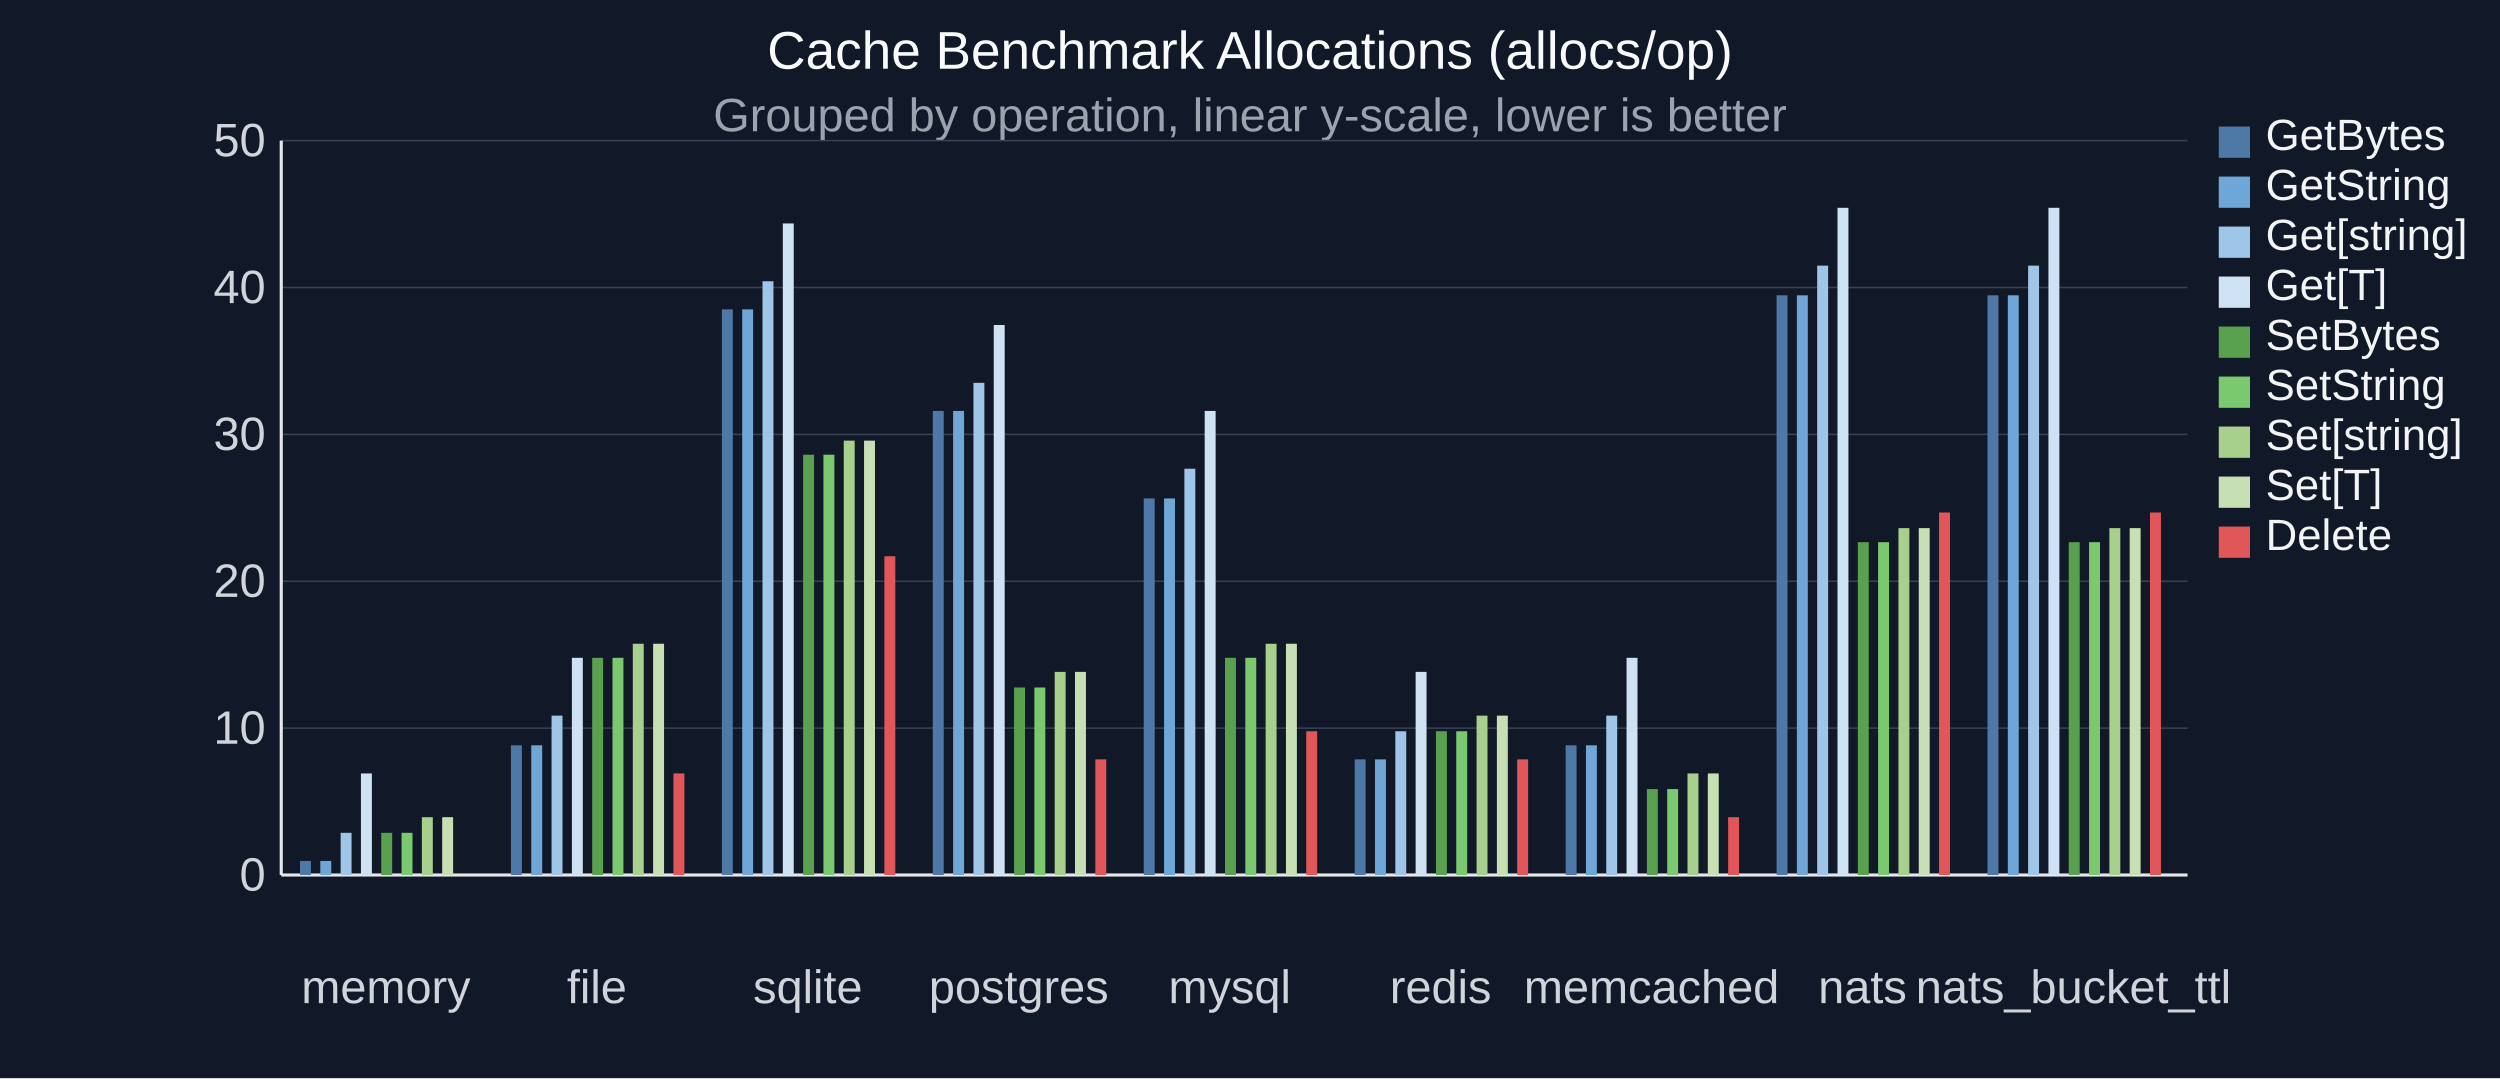
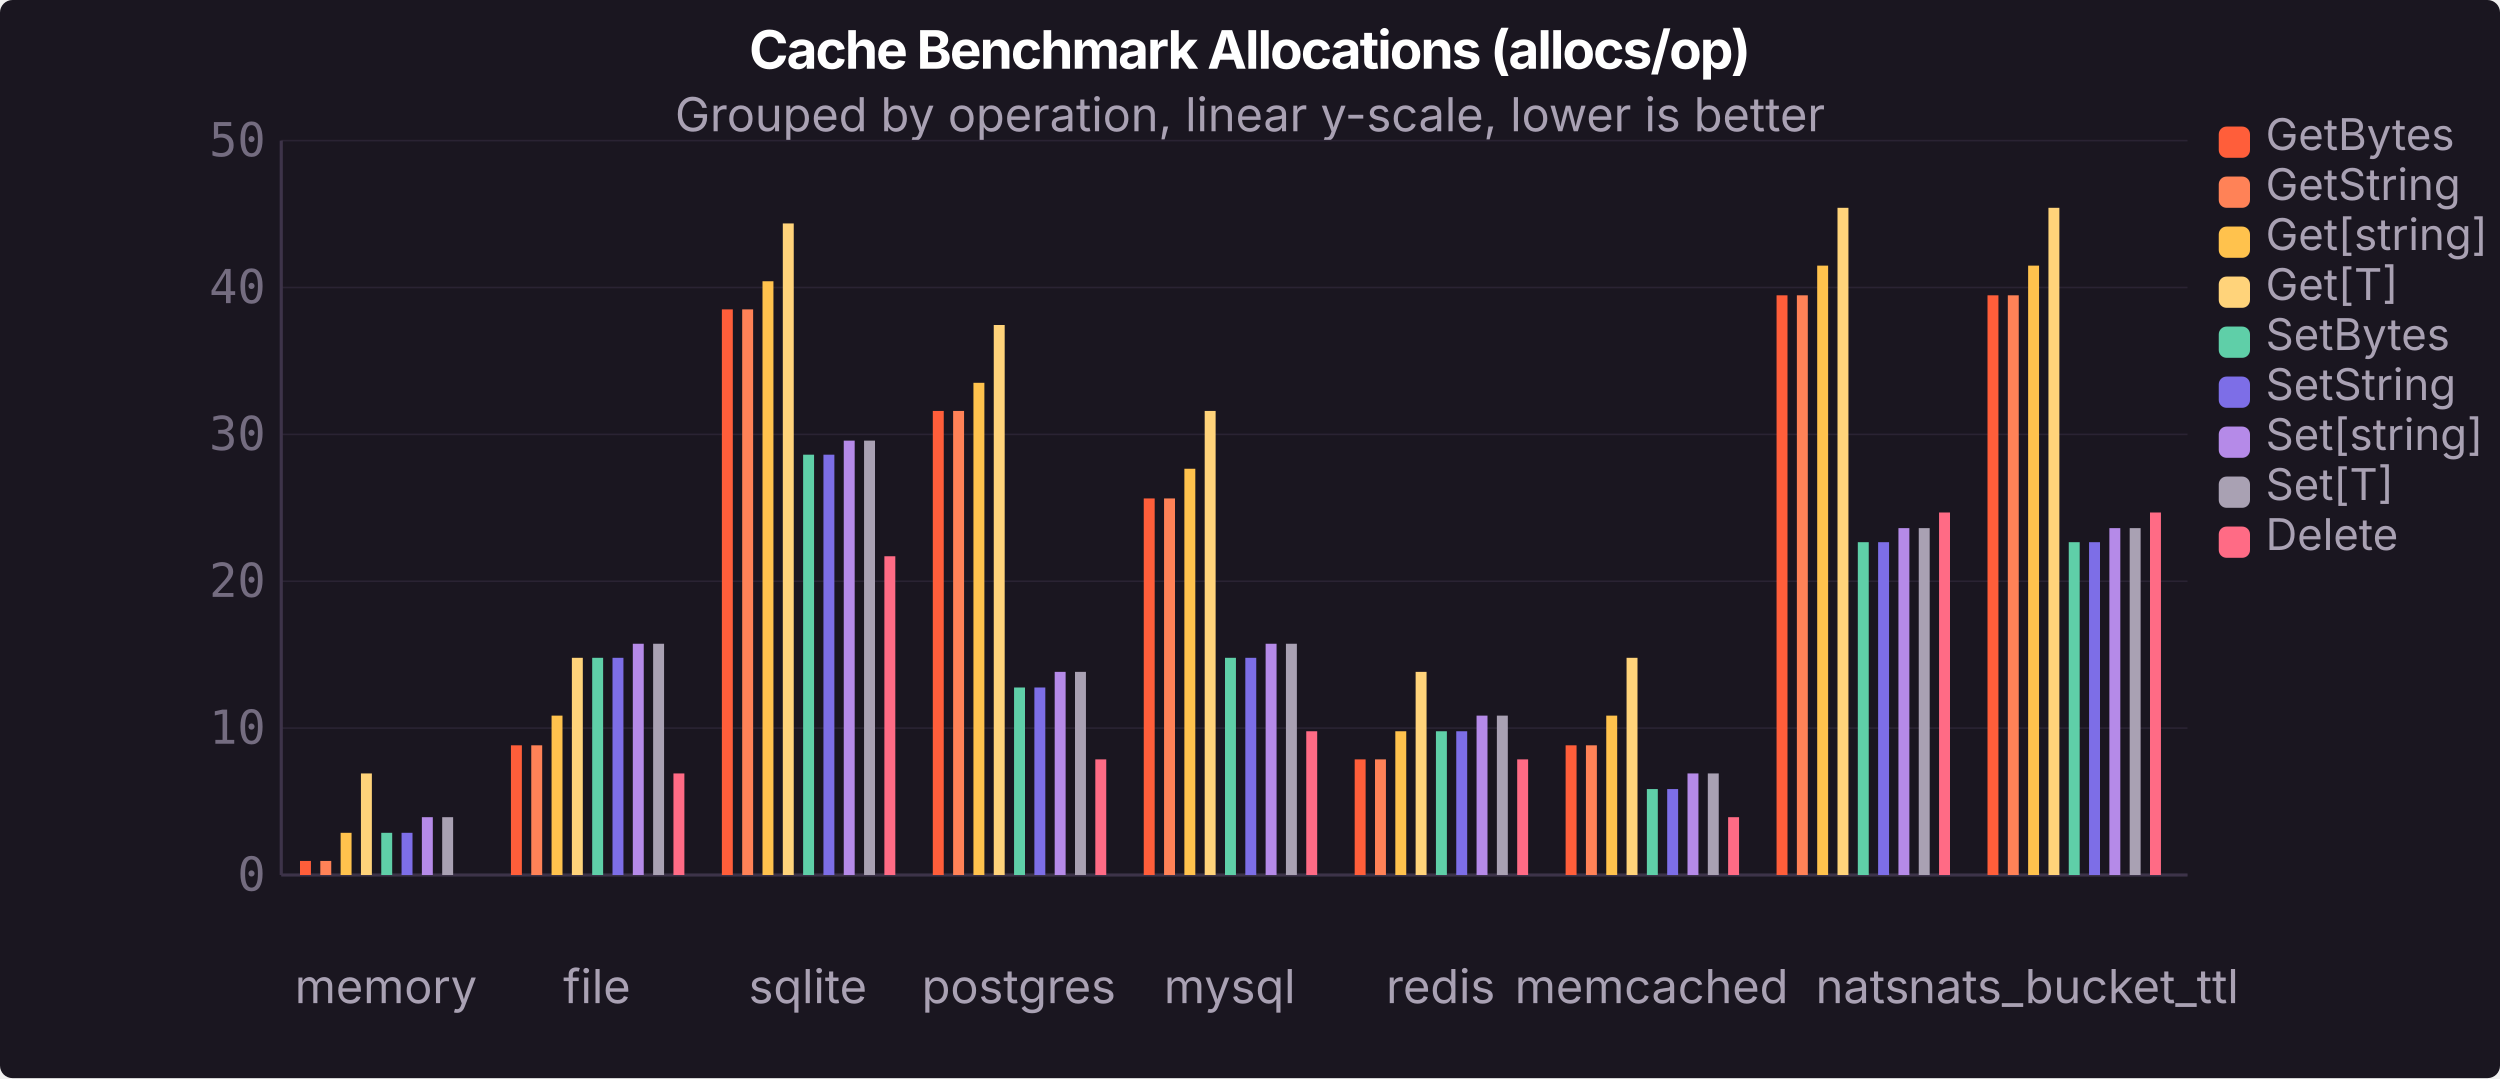
<svg xmlns="http://www.w3.org/2000/svg" width="1600" height="690" viewBox="0 0 1600 690">
-   <rect width="100%" height="100%" fill="#111827" />
-   <text x="800" y="44" text-anchor="middle" fill="#f9fafb" font-size="34" font-family="Arial, sans-serif">Cache Benchmark Allocations (allocs/op)</text>
-   <text x="800" y="84" text-anchor="middle" fill="#9ca3af" font-size="30" font-family="Arial, sans-serif">Grouped by operation, linear y-scale, lower is better</text>
-   <line x1="180" y1="560" x2="1400" y2="560" stroke="#374151" stroke-width="1" />
-   <text x="170" y="570" text-anchor="end" fill="#d1d5db" font-size="30" font-family="Arial, sans-serif">0</text>
-   <line x1="180" y1="466" x2="1400" y2="466" stroke="#374151" stroke-width="1" />
-   <text x="170" y="476" text-anchor="end" fill="#d1d5db" font-size="30" font-family="Arial, sans-serif">10</text>
-   <line x1="180" y1="372" x2="1400" y2="372" stroke="#374151" stroke-width="1" />
-   <text x="170" y="382" text-anchor="end" fill="#d1d5db" font-size="30" font-family="Arial, sans-serif">20</text>
-   <line x1="180" y1="278" x2="1400" y2="278" stroke="#374151" stroke-width="1" />
-   <text x="170" y="288" text-anchor="end" fill="#d1d5db" font-size="30" font-family="Arial, sans-serif">30</text>
-   <line x1="180" y1="184" x2="1400" y2="184" stroke="#374151" stroke-width="1" />
-   <text x="170" y="194" text-anchor="end" fill="#d1d5db" font-size="30" font-family="Arial, sans-serif">40</text>
-   <line x1="180" y1="90" x2="1400" y2="90" stroke="#374151" stroke-width="1" />
-   <text x="170" y="100" text-anchor="end" fill="#d1d5db" font-size="30" font-family="Arial, sans-serif">50</text>
-   <line x1="180" y1="560" x2="1400" y2="560" stroke="#e5e7eb" stroke-width="2" />
-   <line x1="180" y1="560" x2="180" y2="90" stroke="#e5e7eb" stroke-width="2" />
-   <rect x="192" y="551" width="7" height="9" fill="#4e79a7" />
-   <rect x="205" y="551" width="7" height="9" fill="#6ea6d8" />
-   <rect x="218" y="533" width="7" height="27" fill="#9fc5e8" />
-   <rect x="231" y="495" width="7" height="65" fill="#cfe2f3" />
-   <rect x="244" y="533" width="7" height="27" fill="#59a14f" />
-   <rect x="257" y="533" width="7" height="27" fill="#7bc96f" />
-   <rect x="270" y="523" width="7" height="37" fill="#a8d08d" />
-   <rect x="283" y="523" width="7" height="37" fill="#c6e0b4" />
-   <rect x="296" y="560" width="7" height="0" fill="#e15759" />
-   <text x="247" y="642" text-anchor="middle" fill="#d1d5db" font-size="30" font-family="Arial, sans-serif">memory</text>
-   <rect x="327" y="477" width="7" height="83" fill="#4e79a7" />
-   <rect x="340" y="477" width="7" height="83" fill="#6ea6d8" />
-   <rect x="353" y="458" width="7" height="102" fill="#9fc5e8" />
-   <rect x="366" y="421" width="7" height="139" fill="#cfe2f3" />
-   <rect x="379" y="421" width="7" height="139" fill="#59a14f" />
-   <rect x="392" y="421" width="7" height="139" fill="#7bc96f" />
-   <rect x="405" y="412" width="7" height="148" fill="#a8d08d" />
-   <rect x="418" y="412" width="7" height="148" fill="#c6e0b4" />
-   <rect x="431" y="495" width="7" height="65" fill="#e15759" />
-   <text x="382" y="642" text-anchor="middle" fill="#d1d5db" font-size="30" font-family="Arial, sans-serif">file</text>
-   <rect x="462" y="198" width="7" height="362" fill="#4e79a7" />
-   <rect x="475" y="198" width="7" height="362" fill="#6ea6d8" />
-   <rect x="488" y="180" width="7" height="380" fill="#9fc5e8" />
-   <rect x="501" y="143" width="7" height="417" fill="#cfe2f3" />
-   <rect x="514" y="291" width="7" height="269" fill="#59a14f" />
-   <rect x="527" y="291" width="7" height="269" fill="#7bc96f" />
-   <rect x="540" y="282" width="7" height="278" fill="#a8d08d" />
-   <rect x="553" y="282" width="7" height="278" fill="#c6e0b4" />
-   <rect x="566" y="356" width="7" height="204" fill="#e15759" />
-   <text x="517" y="642" text-anchor="middle" fill="#d1d5db" font-size="30" font-family="Arial, sans-serif">sqlite</text>
-   <rect x="597" y="263" width="7" height="297" fill="#4e79a7" />
-   <rect x="610" y="263" width="7" height="297" fill="#6ea6d8" />
-   <rect x="623" y="245" width="7" height="315" fill="#9fc5e8" />
-   <rect x="636" y="208" width="7" height="352" fill="#cfe2f3" />
-   <rect x="649" y="440" width="7" height="120" fill="#59a14f" />
-   <rect x="662" y="440" width="7" height="120" fill="#7bc96f" />
-   <rect x="675" y="430" width="7" height="130" fill="#a8d08d" />
-   <rect x="688" y="430" width="7" height="130" fill="#c6e0b4" />
-   <rect x="701" y="486" width="7" height="74" fill="#e15759" />
-   <text x="652" y="642" text-anchor="middle" fill="#d1d5db" font-size="30" font-family="Arial, sans-serif">postgres</text>
-   <rect x="732" y="319" width="7" height="241" fill="#4e79a7" />
-   <rect x="745" y="319" width="7" height="241" fill="#6ea6d8" />
-   <rect x="758" y="300" width="7" height="260" fill="#9fc5e8" />
-   <rect x="771" y="263" width="7" height="297" fill="#cfe2f3" />
-   <rect x="784" y="421" width="7" height="139" fill="#59a14f" />
-   <rect x="797" y="421" width="7" height="139" fill="#7bc96f" />
-   <rect x="810" y="412" width="7" height="148" fill="#a8d08d" />
-   <rect x="823" y="412" width="7" height="148" fill="#c6e0b4" />
-   <rect x="836" y="468" width="7" height="92" fill="#e15759" />
-   <text x="787" y="642" text-anchor="middle" fill="#d1d5db" font-size="30" font-family="Arial, sans-serif">mysql</text>
-   <rect x="867" y="486" width="7" height="74" fill="#4e79a7" />
-   <rect x="880" y="486" width="7" height="74" fill="#6ea6d8" />
-   <rect x="893" y="468" width="7" height="92" fill="#9fc5e8" />
-   <rect x="906" y="430" width="7" height="130" fill="#cfe2f3" />
-   <rect x="919" y="468" width="7" height="92" fill="#59a14f" />
-   <rect x="932" y="468" width="7" height="92" fill="#7bc96f" />
-   <rect x="945" y="458" width="7" height="102" fill="#a8d08d" />
-   <rect x="958" y="458" width="7" height="102" fill="#c6e0b4" />
-   <rect x="971" y="486" width="7" height="74" fill="#e15759" />
-   <text x="922" y="642" text-anchor="middle" fill="#d1d5db" font-size="30" font-family="Arial, sans-serif">redis</text>
-   <rect x="1002" y="477" width="7" height="83" fill="#4e79a7" />
-   <rect x="1015" y="477" width="7" height="83" fill="#6ea6d8" />
-   <rect x="1028" y="458" width="7" height="102" fill="#9fc5e8" />
-   <rect x="1041" y="421" width="7" height="139" fill="#cfe2f3" />
-   <rect x="1054" y="505" width="7" height="55" fill="#59a14f" />
-   <rect x="1067" y="505" width="7" height="55" fill="#7bc96f" />
-   <rect x="1080" y="495" width="7" height="65" fill="#a8d08d" />
-   <rect x="1093" y="495" width="7" height="65" fill="#c6e0b4" />
-   <rect x="1106" y="523" width="7" height="37" fill="#e15759" />
-   <text x="1057" y="642" text-anchor="middle" fill="#d1d5db" font-size="30" font-family="Arial, sans-serif">memcached</text>
-   <rect x="1137" y="189" width="7" height="371" fill="#4e79a7" />
-   <rect x="1150" y="189" width="7" height="371" fill="#6ea6d8" />
-   <rect x="1163" y="170" width="7" height="390" fill="#9fc5e8" />
-   <rect x="1176" y="133" width="7" height="427" fill="#cfe2f3" />
-   <rect x="1189" y="347" width="7" height="213" fill="#59a14f" />
-   <rect x="1202" y="347" width="7" height="213" fill="#7bc96f" />
-   <rect x="1215" y="338" width="7" height="222" fill="#a8d08d" />
-   <rect x="1228" y="338" width="7" height="222" fill="#c6e0b4" />
-   <rect x="1241" y="328" width="7" height="232" fill="#e15759" />
-   <text x="1192" y="642" text-anchor="middle" fill="#d1d5db" font-size="30" font-family="Arial, sans-serif">nats</text>
-   <rect x="1272" y="189" width="7" height="371" fill="#4e79a7" />
-   <rect x="1285" y="189" width="7" height="371" fill="#6ea6d8" />
-   <rect x="1298" y="170" width="7" height="390" fill="#9fc5e8" />
-   <rect x="1311" y="133" width="7" height="427" fill="#cfe2f3" />
-   <rect x="1324" y="347" width="7" height="213" fill="#59a14f" />
-   <rect x="1337" y="347" width="7" height="213" fill="#7bc96f" />
-   <rect x="1350" y="338" width="7" height="222" fill="#a8d08d" />
-   <rect x="1363" y="338" width="7" height="222" fill="#c6e0b4" />
-   <rect x="1376" y="328" width="7" height="232" fill="#e15759" />
-   <text x="1327" y="642" text-anchor="middle" fill="#d1d5db" font-size="30" font-family="Arial, sans-serif">nats_bucket_ttl</text>
-   <rect x="1420" y="81" width="20" height="20" fill="#4e79a7" />
-   <text x="1450" y="96" fill="#f3f4f6" font-size="28" font-family="Arial, sans-serif">GetBytes</text>
-   <rect x="1420" y="113" width="20" height="20" fill="#6ea6d8" />
-   <text x="1450" y="128" fill="#f3f4f6" font-size="28" font-family="Arial, sans-serif">GetString</text>
-   <rect x="1420" y="145" width="20" height="20" fill="#9fc5e8" />
-   <text x="1450" y="160" fill="#f3f4f6" font-size="28" font-family="Arial, sans-serif">Get[string]</text>
-   <rect x="1420" y="177" width="20" height="20" fill="#cfe2f3" />
-   <text x="1450" y="192" fill="#f3f4f6" font-size="28" font-family="Arial, sans-serif">Get[T]</text>
-   <rect x="1420" y="209" width="20" height="20" fill="#59a14f" />
-   <text x="1450" y="224" fill="#f3f4f6" font-size="28" font-family="Arial, sans-serif">SetBytes</text>
-   <rect x="1420" y="241" width="20" height="20" fill="#7bc96f" />
-   <text x="1450" y="256" fill="#f3f4f6" font-size="28" font-family="Arial, sans-serif">SetString</text>
-   <rect x="1420" y="273" width="20" height="20" fill="#a8d08d" />
-   <text x="1450" y="288" fill="#f3f4f6" font-size="28" font-family="Arial, sans-serif">Set[string]</text>
-   <rect x="1420" y="305" width="20" height="20" fill="#c6e0b4" />
-   <text x="1450" y="320" fill="#f3f4f6" font-size="28" font-family="Arial, sans-serif">Set[T]</text>
-   <rect x="1420" y="337" width="20" height="20" fill="#e15759" />
-   <text x="1450" y="352" fill="#f3f4f6" font-size="28" font-family="Arial, sans-serif">Delete</text>
+   <rect width="100%" height="100%" rx="8" fill="#1A1620" />
+   <text x="800" y="44" text-anchor="middle" fill="#FFFFFF" font-size="34" font-weight="700" letter-spacing="-1.2" font-family="Space Grotesk, Inter, system-ui, sans-serif">Cache Benchmark Allocations (allocs/op)</text>
+   <text x="800" y="84" text-anchor="middle" fill="#A9A1B3" font-size="30" font-family="Inter, system-ui, sans-serif">Grouped by operation, linear y-scale, lower is better</text>
+   <line x1="180" y1="560" x2="1400" y2="560" stroke="#2A2333" stroke-width="1" />
+   <text x="170" y="570" text-anchor="end" fill="#746C80" font-size="30" font-family="JetBrains Mono, ui-monospace, monospace">0</text>
+   <line x1="180" y1="466" x2="1400" y2="466" stroke="#2A2333" stroke-width="1" />
+   <text x="170" y="476" text-anchor="end" fill="#746C80" font-size="30" font-family="JetBrains Mono, ui-monospace, monospace">10</text>
+   <line x1="180" y1="372" x2="1400" y2="372" stroke="#2A2333" stroke-width="1" />
+   <text x="170" y="382" text-anchor="end" fill="#746C80" font-size="30" font-family="JetBrains Mono, ui-monospace, monospace">20</text>
+   <line x1="180" y1="278" x2="1400" y2="278" stroke="#2A2333" stroke-width="1" />
+   <text x="170" y="288" text-anchor="end" fill="#746C80" font-size="30" font-family="JetBrains Mono, ui-monospace, monospace">30</text>
+   <line x1="180" y1="184" x2="1400" y2="184" stroke="#2A2333" stroke-width="1" />
+   <text x="170" y="194" text-anchor="end" fill="#746C80" font-size="30" font-family="JetBrains Mono, ui-monospace, monospace">40</text>
+   <line x1="180" y1="90" x2="1400" y2="90" stroke="#2A2333" stroke-width="1" />
+   <text x="170" y="100" text-anchor="end" fill="#746C80" font-size="30" font-family="JetBrains Mono, ui-monospace, monospace">50</text>
+   <line x1="180" y1="560" x2="1400" y2="560" stroke="#3D3349" stroke-width="2" />
+   <line x1="180" y1="560" x2="180" y2="90" stroke="#3D3349" stroke-width="2" />
+   <rect x="192" y="551" width="7" height="9" fill="#FF5E3A" />
+   <rect x="205" y="551" width="7" height="9" fill="#FF8257" />
+   <rect x="218" y="533" width="7" height="27" fill="#FFC24D" />
+   <rect x="231" y="495" width="7" height="65" fill="#FFD37A" />
+   <rect x="244" y="533" width="7" height="27" fill="#5FCFA8" />
+   <rect x="257" y="533" width="7" height="27" fill="#7D6EE7" />
+   <rect x="270" y="523" width="7" height="37" fill="#B58AE8" />
+   <rect x="283" y="523" width="7" height="37" fill="#A9A1B3" />
+   <rect x="296" y="560" width="7" height="0" fill="#FF6B85" />
+   <text x="247" y="642" text-anchor="middle" fill="#A9A1B3" font-size="30" font-family="Inter, system-ui, sans-serif">memory</text>
+   <rect x="327" y="477" width="7" height="83" fill="#FF5E3A" />
+   <rect x="340" y="477" width="7" height="83" fill="#FF8257" />
+   <rect x="353" y="458" width="7" height="102" fill="#FFC24D" />
+   <rect x="366" y="421" width="7" height="139" fill="#FFD37A" />
+   <rect x="379" y="421" width="7" height="139" fill="#5FCFA8" />
+   <rect x="392" y="421" width="7" height="139" fill="#7D6EE7" />
+   <rect x="405" y="412" width="7" height="148" fill="#B58AE8" />
+   <rect x="418" y="412" width="7" height="148" fill="#A9A1B3" />
+   <rect x="431" y="495" width="7" height="65" fill="#FF6B85" />
+   <text x="382" y="642" text-anchor="middle" fill="#A9A1B3" font-size="30" font-family="Inter, system-ui, sans-serif">file</text>
+   <rect x="462" y="198" width="7" height="362" fill="#FF5E3A" />
+   <rect x="475" y="198" width="7" height="362" fill="#FF8257" />
+   <rect x="488" y="180" width="7" height="380" fill="#FFC24D" />
+   <rect x="501" y="143" width="7" height="417" fill="#FFD37A" />
+   <rect x="514" y="291" width="7" height="269" fill="#5FCFA8" />
+   <rect x="527" y="291" width="7" height="269" fill="#7D6EE7" />
+   <rect x="540" y="282" width="7" height="278" fill="#B58AE8" />
+   <rect x="553" y="282" width="7" height="278" fill="#A9A1B3" />
+   <rect x="566" y="356" width="7" height="204" fill="#FF6B85" />
+   <text x="517" y="642" text-anchor="middle" fill="#A9A1B3" font-size="30" font-family="Inter, system-ui, sans-serif">sqlite</text>
+   <rect x="597" y="263" width="7" height="297" fill="#FF5E3A" />
+   <rect x="610" y="263" width="7" height="297" fill="#FF8257" />
+   <rect x="623" y="245" width="7" height="315" fill="#FFC24D" />
+   <rect x="636" y="208" width="7" height="352" fill="#FFD37A" />
+   <rect x="649" y="440" width="7" height="120" fill="#5FCFA8" />
+   <rect x="662" y="440" width="7" height="120" fill="#7D6EE7" />
+   <rect x="675" y="430" width="7" height="130" fill="#B58AE8" />
+   <rect x="688" y="430" width="7" height="130" fill="#A9A1B3" />
+   <rect x="701" y="486" width="7" height="74" fill="#FF6B85" />
+   <text x="652" y="642" text-anchor="middle" fill="#A9A1B3" font-size="30" font-family="Inter, system-ui, sans-serif">postgres</text>
+   <rect x="732" y="319" width="7" height="241" fill="#FF5E3A" />
+   <rect x="745" y="319" width="7" height="241" fill="#FF8257" />
+   <rect x="758" y="300" width="7" height="260" fill="#FFC24D" />
+   <rect x="771" y="263" width="7" height="297" fill="#FFD37A" />
+   <rect x="784" y="421" width="7" height="139" fill="#5FCFA8" />
+   <rect x="797" y="421" width="7" height="139" fill="#7D6EE7" />
+   <rect x="810" y="412" width="7" height="148" fill="#B58AE8" />
+   <rect x="823" y="412" width="7" height="148" fill="#A9A1B3" />
+   <rect x="836" y="468" width="7" height="92" fill="#FF6B85" />
+   <text x="787" y="642" text-anchor="middle" fill="#A9A1B3" font-size="30" font-family="Inter, system-ui, sans-serif">mysql</text>
+   <rect x="867" y="486" width="7" height="74" fill="#FF5E3A" />
+   <rect x="880" y="486" width="7" height="74" fill="#FF8257" />
+   <rect x="893" y="468" width="7" height="92" fill="#FFC24D" />
+   <rect x="906" y="430" width="7" height="130" fill="#FFD37A" />
+   <rect x="919" y="468" width="7" height="92" fill="#5FCFA8" />
+   <rect x="932" y="468" width="7" height="92" fill="#7D6EE7" />
+   <rect x="945" y="458" width="7" height="102" fill="#B58AE8" />
+   <rect x="958" y="458" width="7" height="102" fill="#A9A1B3" />
+   <rect x="971" y="486" width="7" height="74" fill="#FF6B85" />
+   <text x="922" y="642" text-anchor="middle" fill="#A9A1B3" font-size="30" font-family="Inter, system-ui, sans-serif">redis</text>
+   <rect x="1002" y="477" width="7" height="83" fill="#FF5E3A" />
+   <rect x="1015" y="477" width="7" height="83" fill="#FF8257" />
+   <rect x="1028" y="458" width="7" height="102" fill="#FFC24D" />
+   <rect x="1041" y="421" width="7" height="139" fill="#FFD37A" />
+   <rect x="1054" y="505" width="7" height="55" fill="#5FCFA8" />
+   <rect x="1067" y="505" width="7" height="55" fill="#7D6EE7" />
+   <rect x="1080" y="495" width="7" height="65" fill="#B58AE8" />
+   <rect x="1093" y="495" width="7" height="65" fill="#A9A1B3" />
+   <rect x="1106" y="523" width="7" height="37" fill="#FF6B85" />
+   <text x="1057" y="642" text-anchor="middle" fill="#A9A1B3" font-size="30" font-family="Inter, system-ui, sans-serif">memcached</text>
+   <rect x="1137" y="189" width="7" height="371" fill="#FF5E3A" />
+   <rect x="1150" y="189" width="7" height="371" fill="#FF8257" />
+   <rect x="1163" y="170" width="7" height="390" fill="#FFC24D" />
+   <rect x="1176" y="133" width="7" height="427" fill="#FFD37A" />
+   <rect x="1189" y="347" width="7" height="213" fill="#5FCFA8" />
+   <rect x="1202" y="347" width="7" height="213" fill="#7D6EE7" />
+   <rect x="1215" y="338" width="7" height="222" fill="#B58AE8" />
+   <rect x="1228" y="338" width="7" height="222" fill="#A9A1B3" />
+   <rect x="1241" y="328" width="7" height="232" fill="#FF6B85" />
+   <text x="1192" y="642" text-anchor="middle" fill="#A9A1B3" font-size="30" font-family="Inter, system-ui, sans-serif">nats</text>
+   <rect x="1272" y="189" width="7" height="371" fill="#FF5E3A" />
+   <rect x="1285" y="189" width="7" height="371" fill="#FF8257" />
+   <rect x="1298" y="170" width="7" height="390" fill="#FFC24D" />
+   <rect x="1311" y="133" width="7" height="427" fill="#FFD37A" />
+   <rect x="1324" y="347" width="7" height="213" fill="#5FCFA8" />
+   <rect x="1337" y="347" width="7" height="213" fill="#7D6EE7" />
+   <rect x="1350" y="338" width="7" height="222" fill="#B58AE8" />
+   <rect x="1363" y="338" width="7" height="222" fill="#A9A1B3" />
+   <rect x="1376" y="328" width="7" height="232" fill="#FF6B85" />
+   <text x="1327" y="642" text-anchor="middle" fill="#A9A1B3" font-size="30" font-family="Inter, system-ui, sans-serif">nats_bucket_ttl</text>
+   <rect x="1420" y="81" width="20" height="20" rx="5" fill="#FF5E3A" />
+   <text x="1450" y="96" fill="#A9A1B3" font-size="28" font-family="Inter, system-ui, sans-serif">GetBytes</text>
+   <rect x="1420" y="113" width="20" height="20" rx="5" fill="#FF8257" />
+   <text x="1450" y="128" fill="#A9A1B3" font-size="28" font-family="Inter, system-ui, sans-serif">GetString</text>
+   <rect x="1420" y="145" width="20" height="20" rx="5" fill="#FFC24D" />
+   <text x="1450" y="160" fill="#A9A1B3" font-size="28" font-family="Inter, system-ui, sans-serif">Get[string]</text>
+   <rect x="1420" y="177" width="20" height="20" rx="5" fill="#FFD37A" />
+   <text x="1450" y="192" fill="#A9A1B3" font-size="28" font-family="Inter, system-ui, sans-serif">Get[T]</text>
+   <rect x="1420" y="209" width="20" height="20" rx="5" fill="#5FCFA8" />
+   <text x="1450" y="224" fill="#A9A1B3" font-size="28" font-family="Inter, system-ui, sans-serif">SetBytes</text>
+   <rect x="1420" y="241" width="20" height="20" rx="5" fill="#7D6EE7" />
+   <text x="1450" y="256" fill="#A9A1B3" font-size="28" font-family="Inter, system-ui, sans-serif">SetString</text>
+   <rect x="1420" y="273" width="20" height="20" rx="5" fill="#B58AE8" />
+   <text x="1450" y="288" fill="#A9A1B3" font-size="28" font-family="Inter, system-ui, sans-serif">Set[string]</text>
+   <rect x="1420" y="305" width="20" height="20" rx="5" fill="#A9A1B3" />
+   <text x="1450" y="320" fill="#A9A1B3" font-size="28" font-family="Inter, system-ui, sans-serif">Set[T]</text>
+   <rect x="1420" y="337" width="20" height="20" rx="5" fill="#FF6B85" />
+   <text x="1450" y="352" fill="#A9A1B3" font-size="28" font-family="Inter, system-ui, sans-serif">Delete</text>
</svg>
